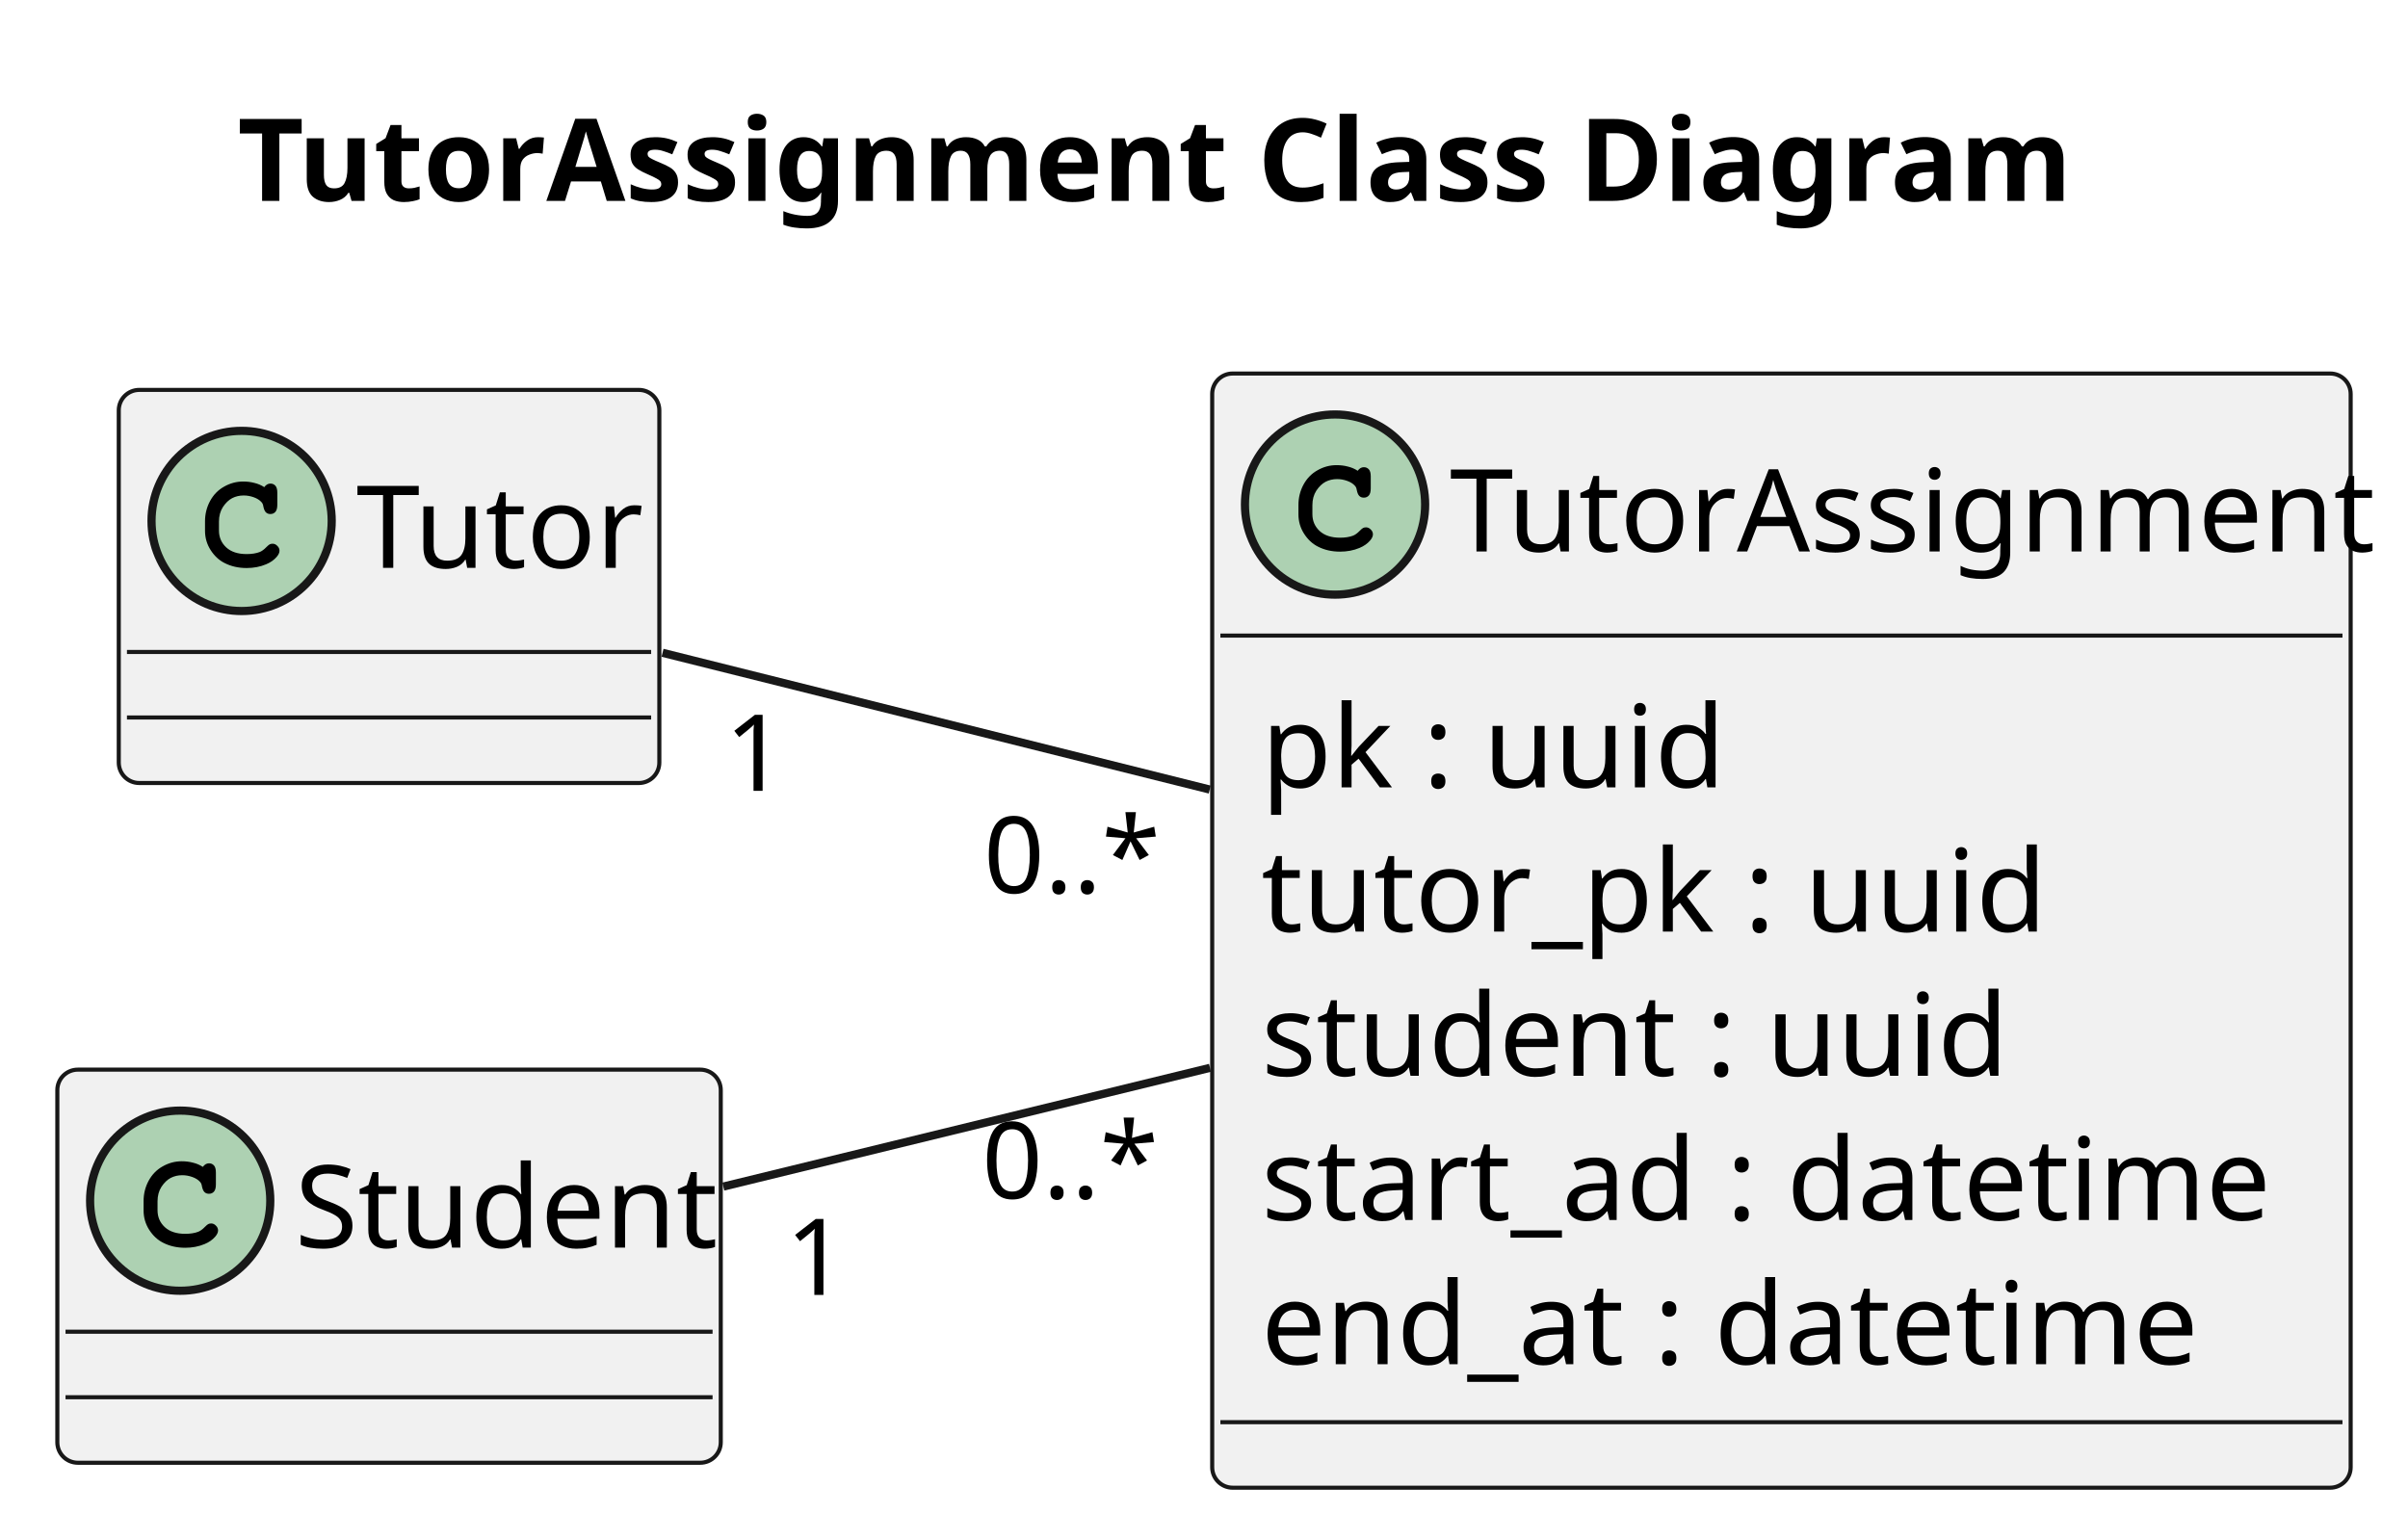
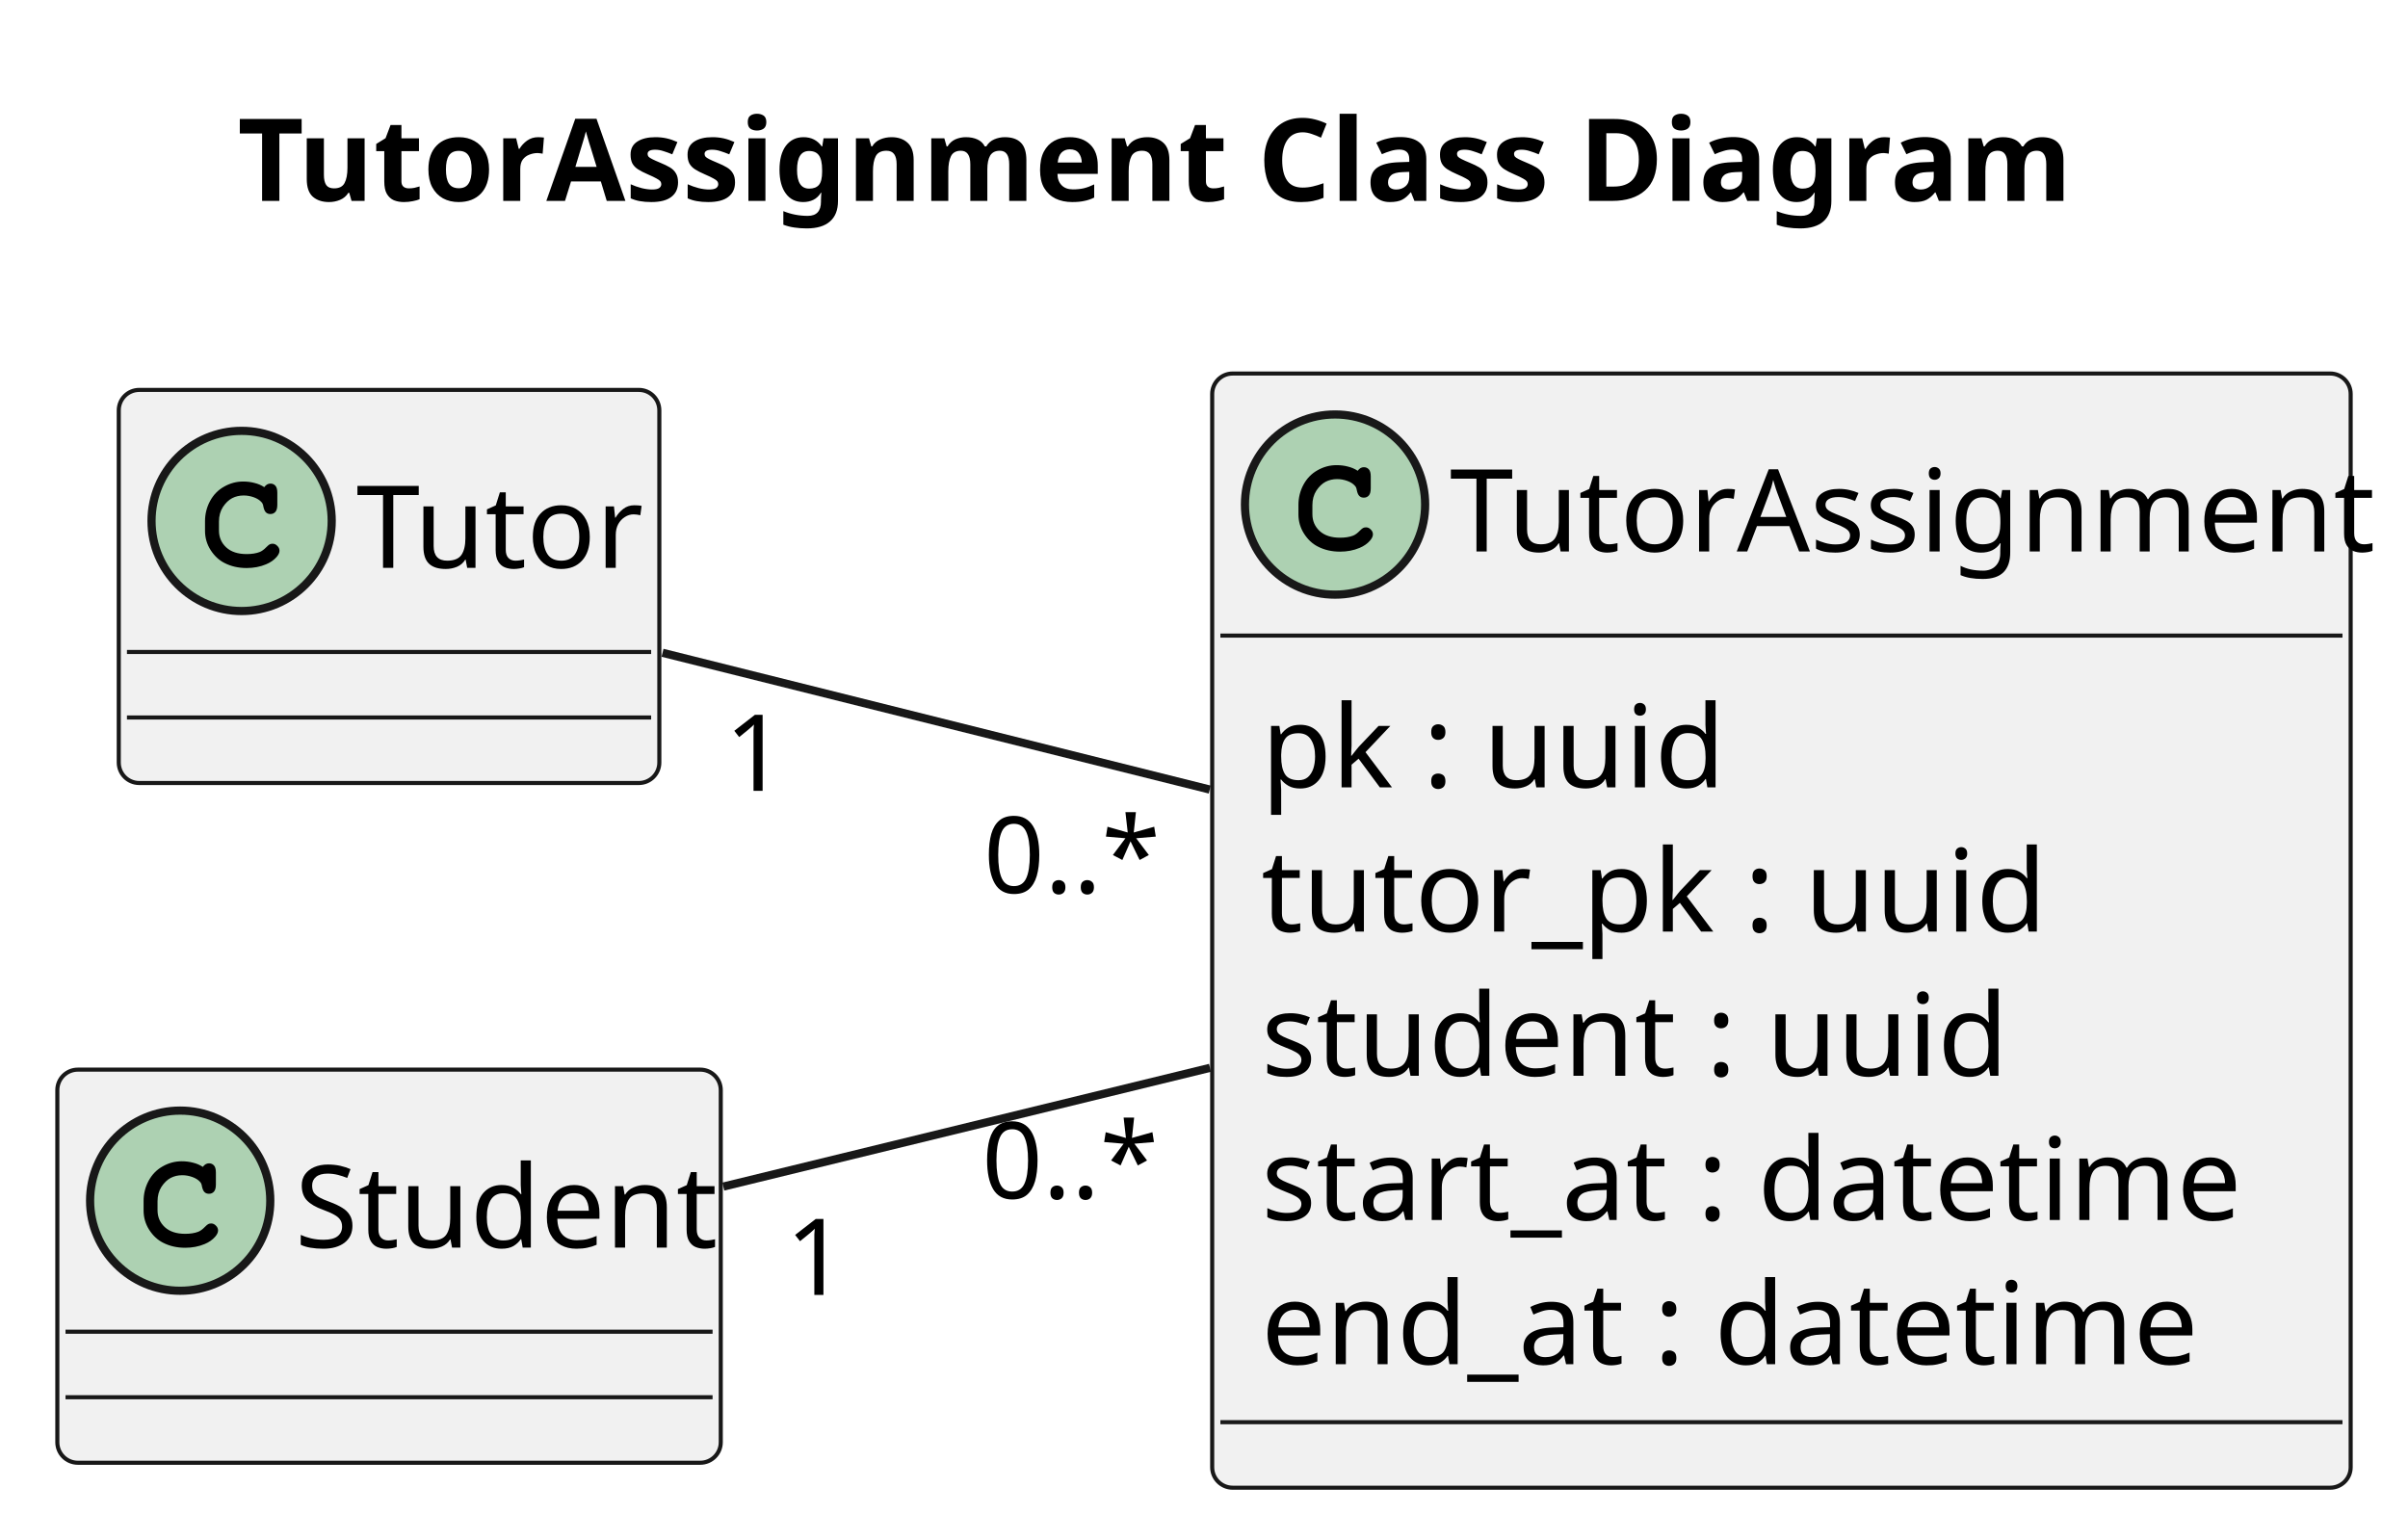
<svg xmlns="http://www.w3.org/2000/svg" contentStyleType="text/css" height="188px" preserveAspectRatio="none" style="width:294px;height:188px;background:#FFFFFF;" version="1.1" viewBox="0 0 294 188" width="294px" zoomAndPan="magnify">
  <defs />
  <g>
    <text fill="#000000" font-family="sans-serif" font-size="14" font-weight="bold" lengthAdjust="spacing" textLength="222" x="29" y="24.533">TutorAssignment Class Diagram</text>
    <g id="elem_TutorAssignment">
      <rect codeLine="5" fill="#F1F1F1" height="136.047" id="TutorAssignment" rx="2.5" ry="2.5" style="stroke:#181818;stroke-width:0.5;" width="139" x="148" y="45.609" />
      <ellipse cx="163" cy="61.609" fill="#ADD1B2" rx="11" ry="11" style="stroke:#181818;stroke-width:1.0;" />
      <path d="M165.766,57.484 Q165.922,57.266 166.109,57.156 Q166.297,57.047 166.516,57.047 Q166.891,57.047 167.125,57.312 Q167.359,57.562 167.359,58.172 L167.359,59.625 Q167.359,60.234 167.125,60.5 Q166.891,60.766 166.516,60.766 Q166.172,60.766 165.969,60.562 Q165.766,60.375 165.656,59.859 Q165.609,59.5 165.422,59.312 Q165.094,58.938 164.484,58.719 Q163.875,58.5 163.25,58.5 Q162.484,58.5 161.844,58.828 Q161.219,59.156 160.719,59.906 Q160.234,60.656 160.234,61.688 L160.234,62.781 Q160.234,64.016 161.125,64.844 Q162.016,65.656 163.609,65.656 Q164.547,65.656 165.203,65.406 Q165.594,65.25 166.016,64.812 Q166.281,64.547 166.422,64.469 Q166.578,64.391 166.781,64.391 Q167.109,64.391 167.359,64.656 Q167.625,64.906 167.625,65.25 Q167.625,65.594 167.281,66 Q166.781,66.578 165.984,66.906 Q164.906,67.359 163.609,67.359 Q162.094,67.359 160.891,66.734 Q159.906,66.234 159.219,65.172 Q158.531,64.094 158.531,62.812 L158.531,61.656 Q158.531,60.328 159.141,59.188 Q159.766,58.031 160.859,57.422 Q161.953,56.797 163.188,56.797 Q163.922,56.797 164.562,56.969 Q165.219,57.125 165.766,57.484 Z " fill="#000000" />
      <text fill="#000000" font-family="sans-serif" font-size="14" lengthAdjust="spacing" textLength="107" x="177" y="67.338">TutorAssignment</text>
      <line style="stroke:#181818;stroke-width:0.5;" x1="149" x2="286" y1="77.609" y2="77.609" />
      <text fill="#000000" font-family="sans-serif" font-size="14" lengthAdjust="spacing" textLength="54" x="154" y="96.143">pk : uuid</text>
      <text fill="#000000" font-family="sans-serif" font-size="14" lengthAdjust="spacing" textLength="91" x="154" y="113.752">tutor_pk : uuid</text>
      <text fill="#000000" font-family="sans-serif" font-size="14" lengthAdjust="spacing" textLength="86" x="154" y="131.361">student : uuid</text>
-       <text fill="#000000" font-family="sans-serif" font-size="14" lengthAdjust="spacing" textLength="118" x="154" y="148.971">start_ad : datetime</text>
+       <text fill="#000000" font-family="sans-serif" font-size="14" lengthAdjust="spacing" textLength="114" x="154" y="148.971">start_at : datetime</text>
      <text fill="#000000" font-family="sans-serif" font-size="14" lengthAdjust="spacing" textLength="110" x="154" y="166.58">end_at : datetime</text>
      <line style="stroke:#181818;stroke-width:0.5;" x1="149" x2="286" y1="173.656" y2="173.656" />
    </g>
    <g id="elem_Tutor">
      <rect fill="#F1F1F1" height="48" id="Tutor" rx="2.5" ry="2.5" style="stroke:#181818;stroke-width:0.5;" width="66" x="14.5" y="47.609" />
      <ellipse cx="29.5" cy="63.609" fill="#ADD1B2" rx="11" ry="11" style="stroke:#181818;stroke-width:1.0;" />
      <path d="M32.266,59.484 Q32.422,59.266 32.609,59.156 Q32.797,59.047 33.016,59.047 Q33.391,59.047 33.625,59.312 Q33.859,59.562 33.859,60.172 L33.859,61.625 Q33.859,62.234 33.625,62.5 Q33.391,62.766 33.016,62.766 Q32.672,62.766 32.469,62.562 Q32.266,62.375 32.156,61.859 Q32.109,61.5 31.922,61.312 Q31.594,60.938 30.984,60.719 Q30.375,60.5 29.75,60.5 Q28.984,60.5 28.344,60.828 Q27.719,61.156 27.219,61.906 Q26.734,62.656 26.734,63.688 L26.734,64.781 Q26.734,66.016 27.625,66.844 Q28.516,67.656 30.109,67.656 Q31.047,67.656 31.703,67.406 Q32.094,67.25 32.516,66.812 Q32.781,66.547 32.922,66.469 Q33.078,66.391 33.281,66.391 Q33.609,66.391 33.859,66.656 Q34.125,66.906 34.125,67.25 Q34.125,67.594 33.781,68 Q33.281,68.578 32.484,68.906 Q31.406,69.359 30.109,69.359 Q28.594,69.359 27.391,68.734 Q26.406,68.234 25.719,67.172 Q25.031,66.094 25.031,64.812 L25.031,63.656 Q25.031,62.328 25.641,61.188 Q26.266,60.031 27.359,59.422 Q28.453,58.797 29.688,58.797 Q30.422,58.797 31.062,58.969 Q31.719,59.125 32.266,59.484 Z " fill="#000000" />
      <text fill="#000000" font-family="sans-serif" font-size="14" lengthAdjust="spacing" textLength="34" x="43.5" y="69.338">Tutor</text>
      <line style="stroke:#181818;stroke-width:0.5;" x1="15.5" x2="79.5" y1="79.609" y2="79.609" />
      <line style="stroke:#181818;stroke-width:0.5;" x1="15.5" x2="79.5" y1="87.609" y2="87.609" />
    </g>
    <g id="elem_Student">
      <rect fill="#F1F1F1" height="48" id="Student" rx="2.5" ry="2.5" style="stroke:#181818;stroke-width:0.5;" width="81" x="7" y="130.609" />
      <ellipse cx="22" cy="146.609" fill="#ADD1B2" rx="11" ry="11" style="stroke:#181818;stroke-width:1.0;" />
      <path d="M24.766,142.484 Q24.922,142.266 25.109,142.156 Q25.297,142.047 25.516,142.047 Q25.891,142.047 26.125,142.312 Q26.359,142.562 26.359,143.172 L26.359,144.625 Q26.359,145.234 26.125,145.5 Q25.891,145.766 25.516,145.766 Q25.172,145.766 24.969,145.562 Q24.766,145.375 24.656,144.859 Q24.609,144.5 24.422,144.312 Q24.094,143.938 23.484,143.719 Q22.875,143.5 22.25,143.5 Q21.484,143.5 20.844,143.828 Q20.219,144.156 19.719,144.906 Q19.234,145.656 19.234,146.688 L19.234,147.781 Q19.234,149.016 20.125,149.844 Q21.016,150.656 22.609,150.656 Q23.547,150.656 24.203,150.406 Q24.594,150.25 25.016,149.812 Q25.281,149.547 25.422,149.469 Q25.578,149.391 25.781,149.391 Q26.109,149.391 26.359,149.656 Q26.625,149.906 26.625,150.25 Q26.625,150.594 26.281,151 Q25.781,151.578 24.984,151.906 Q23.906,152.359 22.609,152.359 Q21.094,152.359 19.891,151.734 Q18.906,151.234 18.219,150.172 Q17.531,149.094 17.531,147.812 L17.531,146.656 Q17.531,145.328 18.141,144.188 Q18.766,143.031 19.859,142.422 Q20.953,141.797 22.188,141.797 Q22.922,141.797 23.562,141.969 Q24.219,142.125 24.766,142.484 Z " fill="#000000" />
      <text fill="#000000" font-family="sans-serif" font-size="14" lengthAdjust="spacing" textLength="49" x="36" y="152.338">Student</text>
      <line style="stroke:#181818;stroke-width:0.5;" x1="8" x2="87" y1="162.609" y2="162.609" />
      <line style="stroke:#181818;stroke-width:0.5;" x1="8" x2="87" y1="170.609" y2="170.609" />
    </g>
    <g id="link_Tutor_TutorAssignment">
      <path codeLine="13" d="M80.89,79.709 C99.87,84.449 124.58,90.629 147.7,96.409 " fill="none" id="Tutor-TutorAssignment" style="stroke:#181818;stroke-width:1.0;" />
      <text fill="#000000" font-family="sans-serif" font-size="13" lengthAdjust="spacing" textLength="7" x="88.499" y="96.561">1</text>
      <text fill="#000000" font-family="sans-serif" font-size="13" lengthAdjust="spacing" textLength="20" x="120.094" y="109.042">0..*</text>
    </g>
    <g id="link_Student_TutorAssignment">
      <path codeLine="14" d="M88.31,144.889 C106.07,140.559 127.51,135.329 147.73,130.389 " fill="none" id="Student-TutorAssignment" style="stroke:#181818;stroke-width:1.0;" />
      <text fill="#000000" font-family="sans-serif" font-size="13" lengthAdjust="spacing" textLength="7" x="95.926" y="158.119">1</text>
      <text fill="#000000" font-family="sans-serif" font-size="13" lengthAdjust="spacing" textLength="20" x="119.878" y="146.339">0..*</text>
    </g>
  </g>
</svg>
